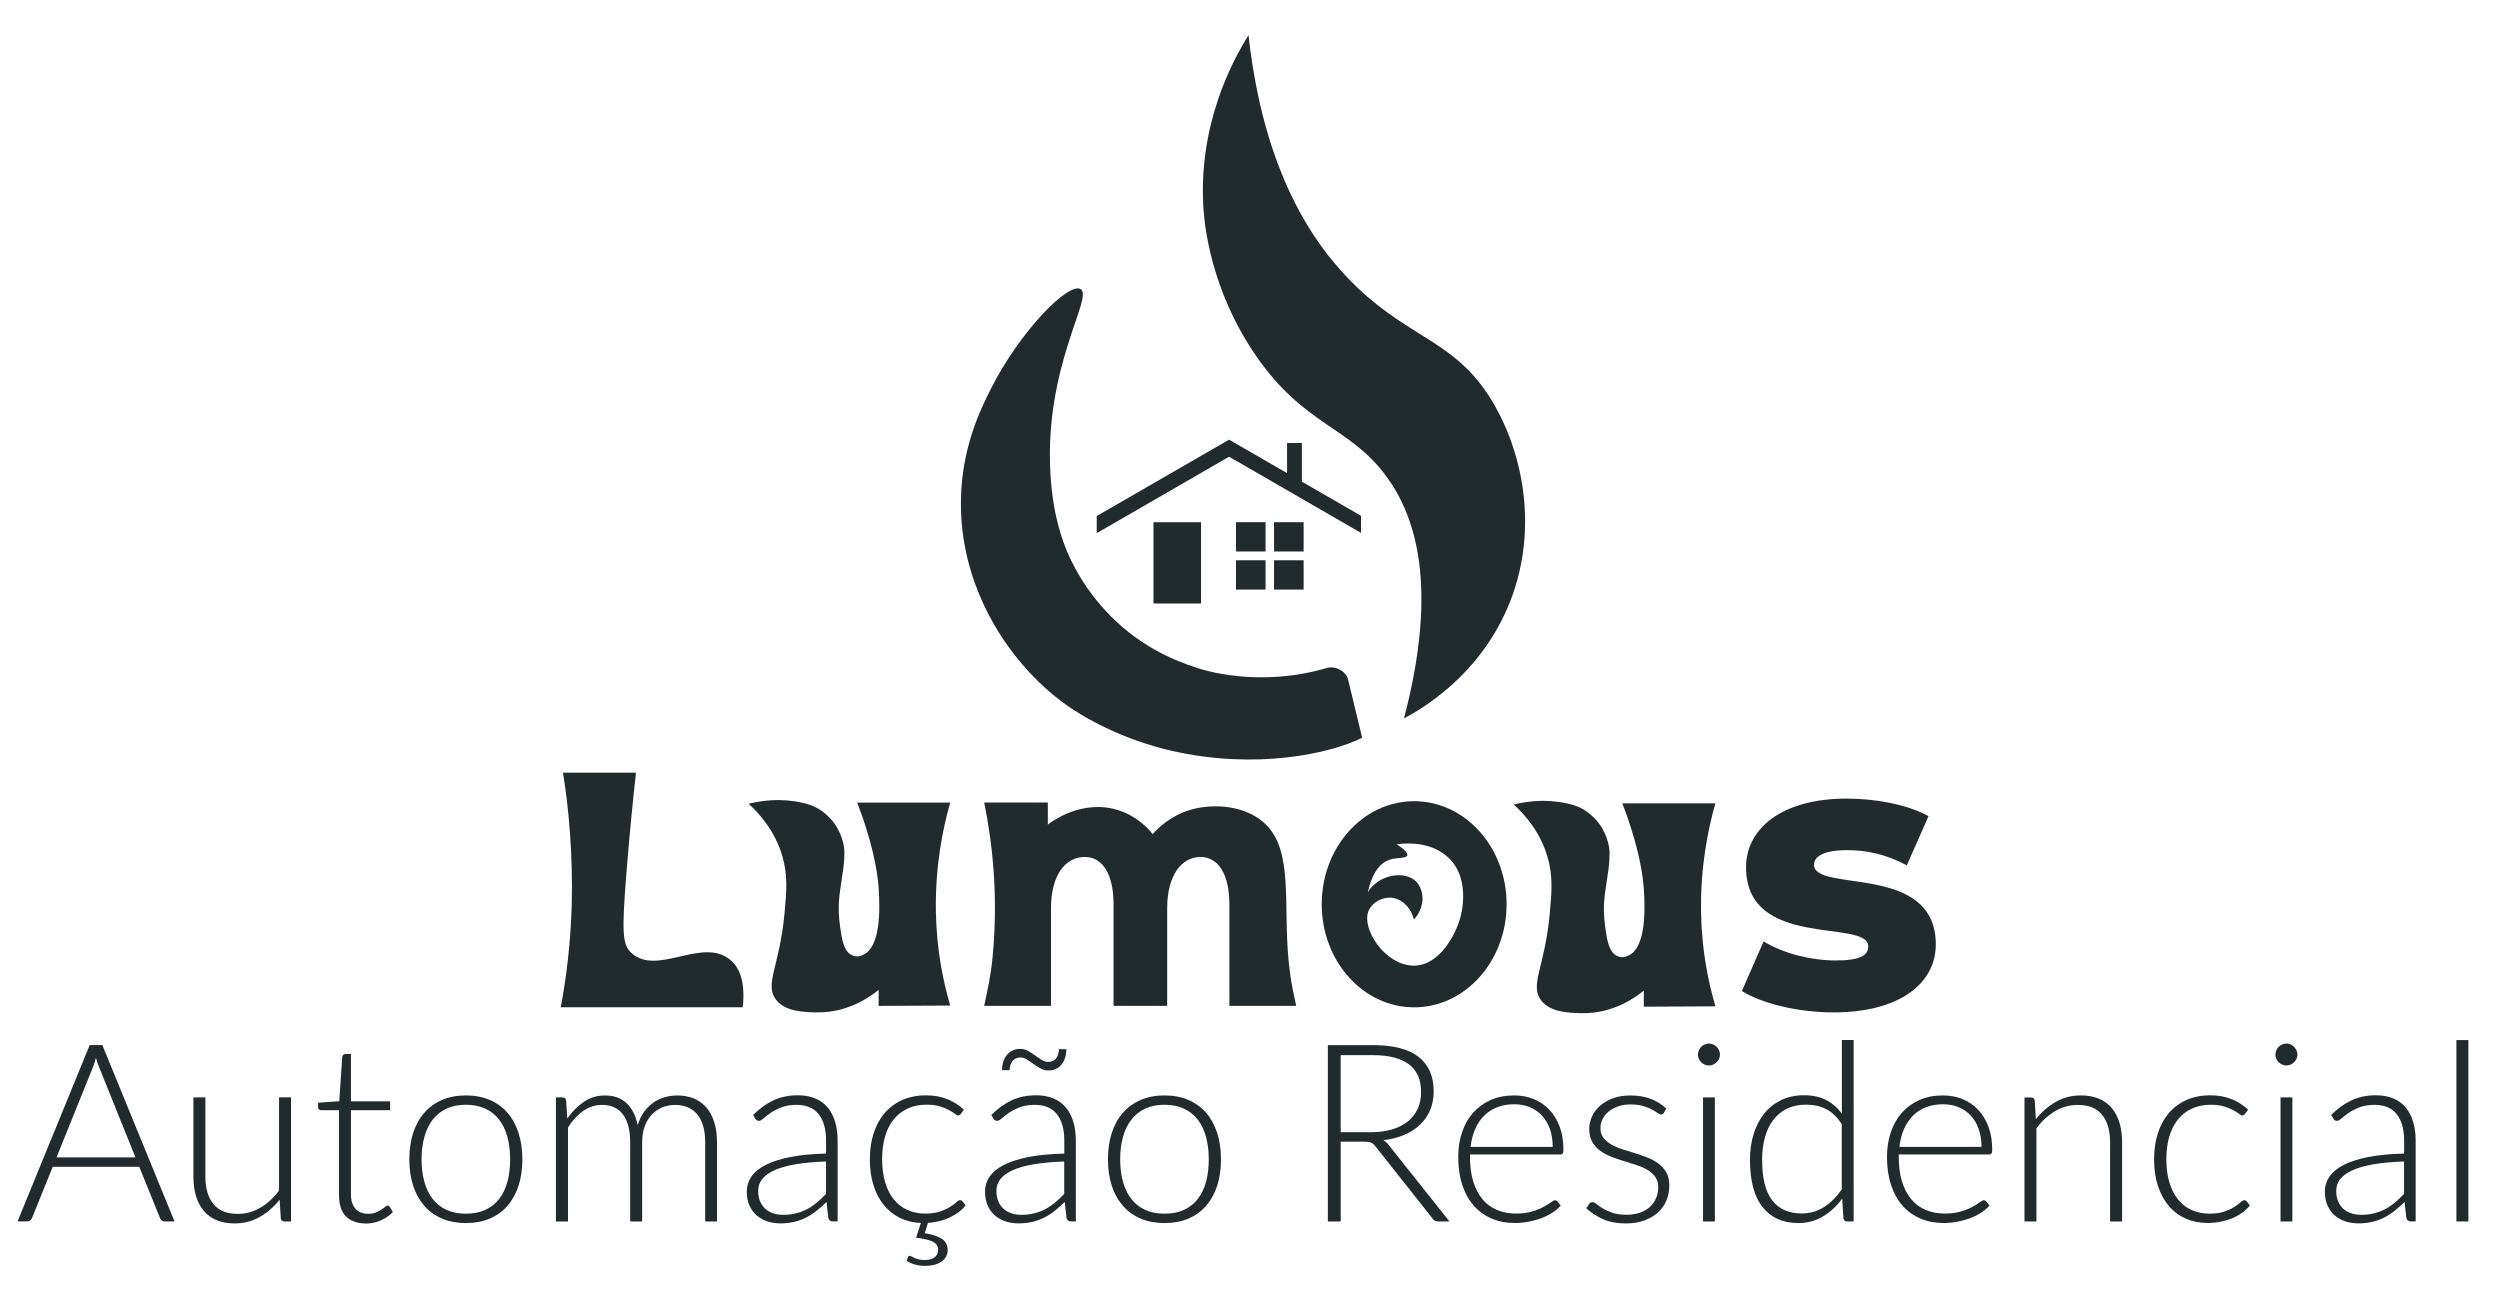
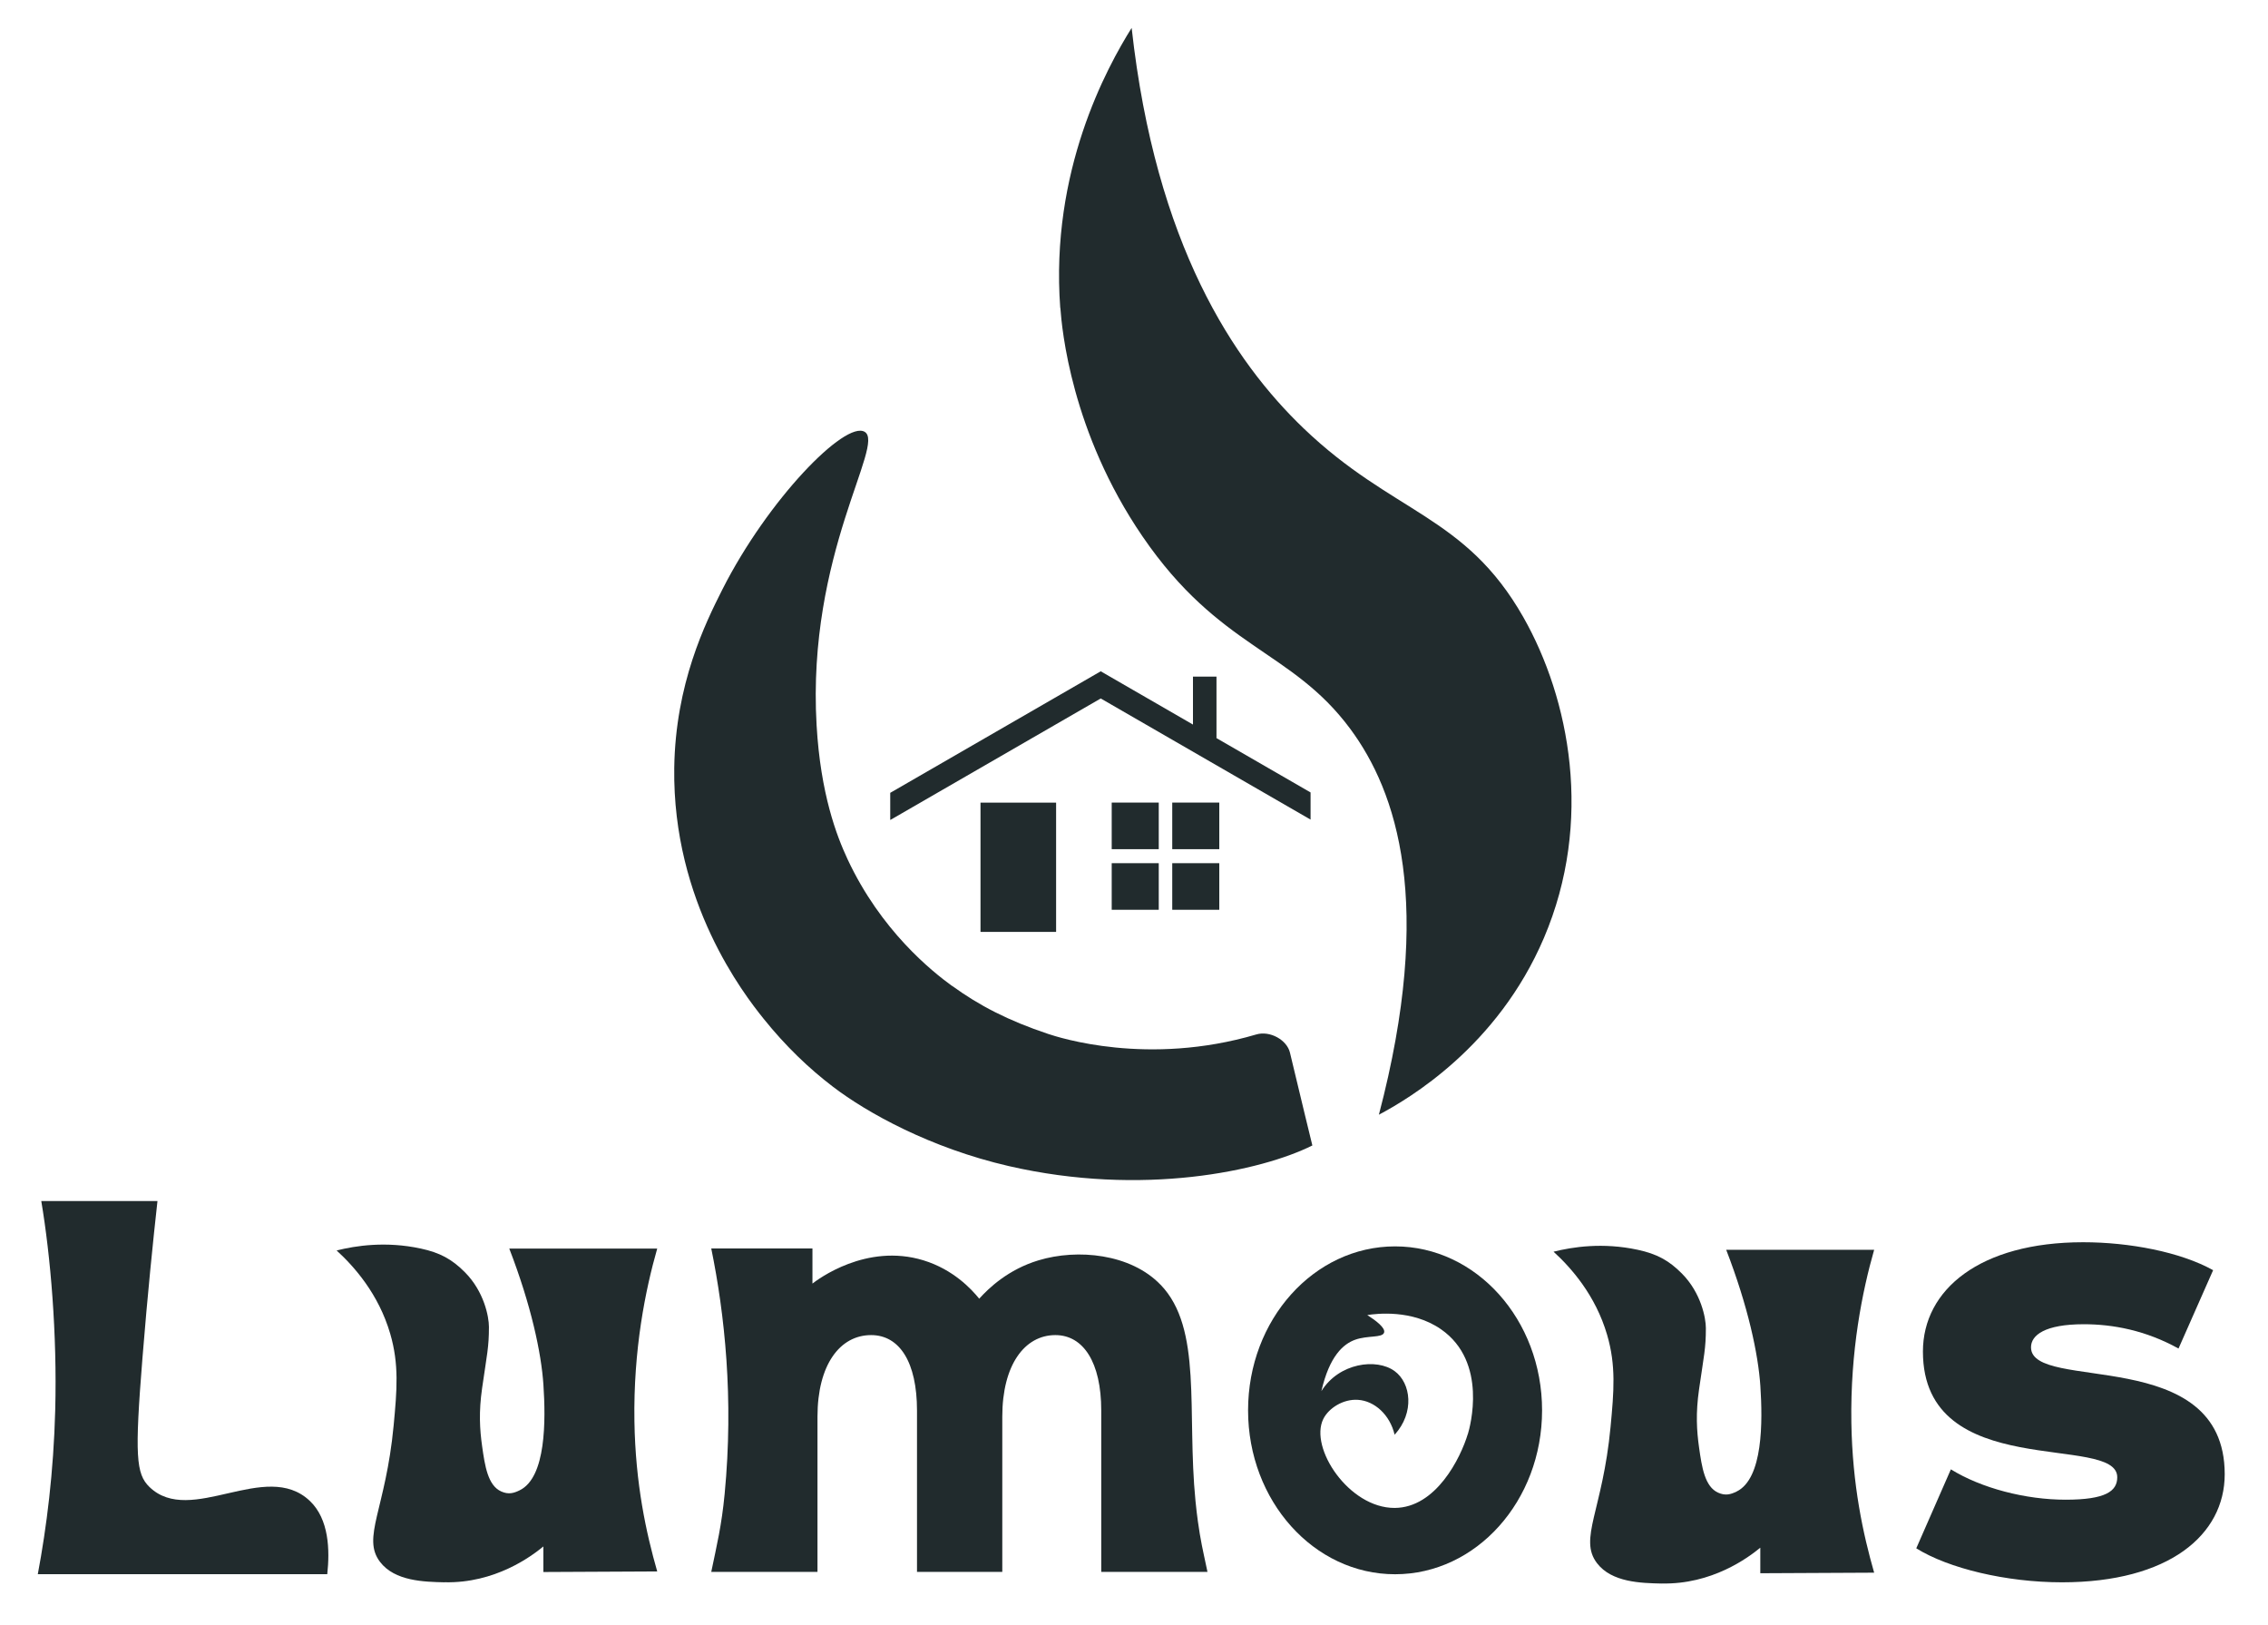
- <svg xmlns="http://www.w3.org/2000/svg" id="LOGOTIPO_VERT_P" viewBox="0 0 710 370">
+ <svg xmlns="http://www.w3.org/2000/svg" id="LOGOTIPO_VERT_P" viewBox="0 0 405 290">
  <defs>
    <style>
      .cls-1 {
        fill: #212b2d;
        stroke-width: 0px;
      }
    </style>
  </defs>
  <g id="LOGOTIPO_LUMOUS">
-     <g id="LOGOTIPO">
-       <path class="cls-1" d="M401.62,227.54c-14.5,0-26.25,13.1-26.25,29.27s11.75,29.27,26.25,29.27,26.25-13.1,26.25-29.27-11.75-29.27-26.25-29.27ZM414.62,261.01c-1.3,4.32-5.69,13.2-13.08,13.23-8.16.03-15.27-10.73-12.74-15.88.96-1.94,3.56-3.6,6.2-3.42,2.96.19,5.7,2.67,6.54,6.23,3.6-3.96,2.92-9.23,0-11.36-3.22-2.36-9.94-1.48-13.08,3.58,1.44-6.29,3.93-8.43,6.03-9.18,2.23-.8,4.81-.31,5.16-1.25.32-.85-1.48-2.19-2.99-3.16,1.63-.25,7.99-1.04,13.15,2.53,8.44,5.85,5.17,17.52,4.82,18.68Z" />
-       <path class="cls-1" d="M231.91,287.52c-3.64-.08-8.92-.19-11.55-3.65-3.3-4.34,1.02-9.4,2.43-24.32.6-6.35.99-10.95-.61-16.42-2.08-7.12-6.46-12.02-9.57-14.86,3.39-.85,8.78-1.69,15.04-.34,3.4.73,5.57,1.9,7.9,4.26,3.39,3.43,4.26,7.9,4.26,9.73,0,3.65-.34,4.81-1.22,10.94-.61,4.26-.42,7.35,0,10.34.5,3.56,1.03,7.04,3.42,8.1,1.28.57,2.21.32,3.27-.2,4.76-2.3,4.68-12.51,4.26-18.85-.38-5.7-2.19-14.2-6.1-24.32h26.42c-2.12,7.42-4.27,18.03-4.07,30.83.18,11.2,2.1,19.94,4.07,26.82-6.78.03-13.55.06-20.33.1v-4.56c-2.19,1.8-8.64,6.59-17.63,6.39Z" />
-       <path class="cls-1" d="M449.22,287.74c-3.64-.08-8.92-.19-11.55-3.65-3.3-4.34,1.02-9.4,2.43-24.32.6-6.35.99-10.95-.61-16.42-2.08-7.12-6.46-12.02-9.57-14.86,3.39-.85,8.78-1.69,15.04-.34,3.4.73,5.57,1.9,7.9,4.26,3.39,3.43,4.26,7.9,4.26,9.73,0,3.65-.34,4.81-1.22,10.94-.61,4.26-.42,7.35,0,10.34.5,3.56,1.03,7.04,3.42,8.1,1.28.57,2.21.32,3.27-.2,4.76-2.3,4.68-12.51,4.26-18.85-.38-5.7-2.19-14.2-6.1-24.32h26.42c-2.12,7.42-4.27,18.03-4.07,30.83.18,11.2,2.1,19.94,4.07,26.82-6.78.03-13.55.06-20.33.1v-4.56c-2.19,1.8-8.64,6.59-17.63,6.39Z" />
-       <path class="cls-1" d="M359.75,234.39c7.53,7.81,4.65,22.57,6.23,38.61.27,2.75.61,4.94.77,5.89.47,2.8.98,4.8,1.37,6.77h-18.97v-28.82c0-8.58-3.19-13.46-8.19-13.46-5.49,0-9.48,5.32-9.48,14.56v27.72h-15.23v-28.82c0-8.58-3.09-13.46-8.19-13.46-5.59,0-9.58,5.32-9.58,14.56v27.72h-18.97c1.01-4.86,1.85-8.27,2.39-13.91,1.64-17.11.01-32.08-2.39-43.84h18.07v6.27c.93-.72,9.6-7.28,19.82-4.15,5.32,1.63,8.57,5.13,9.96,6.85,1.69-1.88,5.18-5.22,10.59-6.85,6.97-2.11,16.46-1.18,21.79,4.36Z" />
-       <path class="cls-1" d="M494.69,281.45l6.18-14.1c5.42,3.36,13.34,5.42,20.49,5.42s9.22-1.52,9.22-4.01c0-7.92-34.7,1.08-34.7-22.44,0-11.06,10.19-19.52,28.62-19.52,8.24,0,17.35,1.73,23.2,4.99l-6.18,13.99c-5.86-3.25-11.71-4.34-16.91-4.34-6.94,0-9.43,1.95-9.43,4.12,0,8.13,34.59-.65,34.59,22.66,0,10.84-9.97,19.3-29.06,19.3-9.98,0-20.28-2.49-26.02-6.07Z" />
-       <path class="cls-1" d="M159.88,219.44h20.74c-.79,7.13-1.77,16.68-2.68,28.02-1.4,17.43-1.16,20.71,1.25,23.04,7.36,7.12,20.75-5,28.64,2.49,3.43,3.26,3.58,8.77,3.11,13.08h-51.68c1.57-8.36,2.82-18.21,3.11-29.27.36-13.68-.84-27.55-2.49-37.36Z" />
-     </g>
-     <g id="SIMBOLO">
-       <g id="FIRE_SIMBOLO">
-         <path id="FIRE_2" class="cls-1" d="M341.83,59.98c-1.82-24.47,8.32-42.91,12.75-50,4.29,38.77,18.27,59.59,30.73,71.52,15.95,15.27,28.83,15.43,39.21,33.69,8.27,14.56,12.57,36.45,3.68,57.28-8.3,19.45-24.15,28.73-29.47,31.56,9.92-37.76,3.22-57.67-5.14-68.93-10.5-14.14-23.3-14.19-37.06-34.31-12.77-18.66-14.41-37.11-14.68-40.81Z" />
-         <path id="FIRE_1" class="cls-1" d="M322.51,181.04c-3.58-2.6-12.71-9.86-18.68-22.67-1.9-4.08-4.8-11.55-5.51-23.89-1.76-30.61,12.34-50.17,8.58-52.38-3.47-2.04-17.26,12.05-25.42,28.18-3.02,5.98-8.37,16.81-8.58,31.86-.32,23.96,12.45,40.38,15.93,44.72,3.94,4.91,8.12,8.91,12.43,12.19,6.11,4.66,17.4,10.93,31.37,14.15,23.92,5.51,45.15.86,54.22-3.68,0,0-2.25-9.2-4-16.57-.54-2.28-3.58-3.97-6.01-3.25-19.4,5.73-35.32.52-37.16-.09-7.17-2.39-12.38-5.11-17.15-8.58Z" />
+     <g>
+       <g id="LOGOTIPO">
+         <path class="cls-1" d="M249.12,222.54c-14.5,0-26.25,13.1-26.25,29.27s11.75,29.27,26.25,29.27,26.25-13.1,26.25-29.27-11.75-29.27-26.25-29.27ZM262.12,256.01c-1.3,4.32-5.69,13.2-13.08,13.23-8.16.03-15.27-10.73-12.74-15.88.96-1.94,3.56-3.6,6.2-3.42,2.96.19,5.7,2.67,6.54,6.23,3.6-3.96,2.92-9.23,0-11.36-3.22-2.36-9.94-1.48-13.08,3.58,1.44-6.29,3.93-8.43,6.03-9.18,2.23-.8,4.81-.31,5.16-1.25.32-.85-1.48-2.19-2.99-3.16,1.63-.25,7.99-1.04,13.15,2.53,8.44,5.85,5.17,17.52,4.82,18.68Z" />
+         <path class="cls-1" d="M79.41,282.52c-3.64-.08-8.92-.19-11.55-3.65-3.3-4.34,1.02-9.4,2.43-24.32.6-6.35.99-10.95-.61-16.42-2.08-7.12-6.46-12.02-9.57-14.86,3.39-.85,8.78-1.69,15.04-.34,3.4.73,5.57,1.9,7.9,4.26,3.39,3.43,4.26,7.9,4.26,9.73,0,3.65-.34,4.81-1.22,10.94-.61,4.26-.42,7.35,0,10.34.5,3.56,1.03,7.04,3.42,8.1,1.28.57,2.21.32,3.27-.2,4.76-2.3,4.68-12.51,4.26-18.85-.38-5.7-2.19-14.2-6.1-24.32h26.42c-2.12,7.42-4.27,18.03-4.07,30.83.18,11.2,2.1,19.94,4.07,26.82-6.78.03-13.55.06-20.33.1v-4.56c-2.19,1.8-8.64,6.59-17.63,6.39Z" />
+         <path class="cls-1" d="M296.72,282.74c-3.64-.08-8.92-.19-11.55-3.65-3.3-4.34,1.02-9.4,2.43-24.32.6-6.35.99-10.95-.61-16.42-2.08-7.12-6.46-12.02-9.57-14.86,3.39-.85,8.78-1.69,15.04-.34,3.4.73,5.57,1.9,7.9,4.26,3.39,3.43,4.26,7.9,4.26,9.73,0,3.65-.34,4.81-1.22,10.94-.61,4.26-.42,7.35,0,10.34.5,3.56,1.03,7.04,3.42,8.1,1.28.57,2.21.32,3.27-.2,4.76-2.3,4.68-12.51,4.26-18.85-.38-5.7-2.19-14.2-6.1-24.32h26.42c-2.12,7.42-4.27,18.03-4.07,30.83.18,11.2,2.1,19.94,4.07,26.82-6.78.03-13.55.06-20.33.1v-4.56c-2.19,1.8-8.64,6.59-17.63,6.39Z" />
+         <path class="cls-1" d="M207.25,229.39c7.53,7.81,4.65,22.57,6.23,38.61.27,2.75.61,4.94.77,5.89.47,2.8.98,4.8,1.37,6.77h-18.97v-28.82c0-8.58-3.19-13.46-8.19-13.46-5.49,0-9.48,5.32-9.48,14.56v27.72h-15.23v-28.82c0-8.58-3.09-13.46-8.19-13.46-5.59,0-9.58,5.32-9.58,14.56v27.72h-18.97c1.01-4.86,1.85-8.27,2.39-13.91,1.64-17.11.01-32.08-2.39-43.84h18.07v6.27c.93-.72,9.6-7.28,19.82-4.15,5.32,1.63,8.57,5.13,9.96,6.85,1.69-1.88,5.18-5.22,10.59-6.85,6.97-2.11,16.46-1.18,21.79,4.36Z" />
+         <path class="cls-1" d="M342.19,276.45l6.18-14.1c5.42,3.36,13.34,5.42,20.49,5.42s9.22-1.52,9.22-4.01c0-7.92-34.7,1.08-34.7-22.44,0-11.06,10.19-19.52,28.62-19.52,8.24,0,17.35,1.73,23.2,4.99l-6.18,13.99c-5.86-3.25-11.71-4.34-16.91-4.34-6.94,0-9.43,1.95-9.43,4.12,0,8.13,34.59-.65,34.59,22.66,0,10.84-9.97,19.3-29.06,19.3-9.98,0-20.28-2.49-26.02-6.07Z" />
+         <path class="cls-1" d="M7.38,214.44h20.74c-.79,7.13-1.77,16.68-2.68,28.02-1.4,17.43-1.16,20.71,1.25,23.04,7.36,7.12,20.75-5,28.64,2.49,3.43,3.26,3.58,8.77,3.11,13.08H6.75c1.57-8.36,2.82-18.21,3.11-29.27.36-13.68-.84-27.55-2.49-37.36Z" />
      </g>
-       <g id="HOME_SIMBOLO">
-         <polygon id="TELHADO" class="cls-1" points="349.06 129.71 386.53 151.34 386.53 146.49 369.73 136.79 369.73 125.81 365.53 125.81 365.53 134.37 349.06 124.86 311.47 146.56 311.47 146.56 311.47 151.37 311.51 151.39 349.06 129.71" />
-         <rect id="PORTA" class="cls-1" x="327.59" y="148.31" width="13.5" height="23.08" />
-         <g id="JANELAS">
-           <rect id="JANELA_4" class="cls-1" x="361.83" y="148.3" width="8.4" height="8.32" />
-           <rect id="JANELA_3" class="cls-1" x="351.02" y="148.3" width="8.4" height="8.32" />
-           <rect id="JANELA_2" class="cls-1" x="361.83" y="159.12" width="8.4" height="8.32" />
-           <rect id="JANELA_1" class="cls-1" x="351.02" y="159.12" width="8.4" height="8.32" />
+       <g id="SIMBOLO">
+         <g id="FIRE_SIMBOLO">
+           <path id="FIRE_2" class="cls-1" d="M189.33,54.98c-1.82-24.47,8.32-42.91,12.75-50,4.29,38.77,18.27,59.59,30.73,71.52,15.95,15.27,28.83,15.43,39.21,33.69,8.27,14.56,12.57,36.45,3.68,57.28-8.3,19.45-24.15,28.73-29.47,31.56,9.92-37.76,3.22-57.67-5.14-68.93-10.5-14.14-23.3-14.19-37.06-34.31-12.77-18.66-14.41-37.11-14.68-40.81Z" />
+           <path id="FIRE_1" class="cls-1" d="M170.01,176.04c-3.58-2.6-12.71-9.86-18.68-22.67-1.9-4.08-4.8-11.55-5.51-23.89-1.76-30.61,12.34-50.17,8.58-52.38-3.47-2.04-17.26,12.05-25.42,28.18-3.02,5.98-8.37,16.81-8.58,31.86-.32,23.96,12.45,40.38,15.93,44.72,3.94,4.91,8.12,8.91,12.43,12.19,6.11,4.66,17.4,10.93,31.37,14.15,23.92,5.51,45.15.86,54.22-3.68,0,0-2.25-9.2-4-16.57-.54-2.28-3.58-3.97-6.01-3.25-19.4,5.73-35.32.52-37.16-.09-7.17-2.39-12.38-5.11-17.15-8.58Z" />
+         </g>
+         <g id="HOME_SIMBOLO">
+           <polygon id="TELHADO" class="cls-1" points="196.56 124.71 234.03 146.34 234.03 141.49 217.23 131.79 217.23 120.81 213.03 120.81 213.03 129.37 196.56 119.86 158.97 141.56 158.97 141.56 158.97 146.37 159.01 146.39 196.56 124.71" />
+           <rect id="PORTA" class="cls-1" x="175.09" y="143.31" width="13.5" height="23.08" />
+           <g id="JANELAS">
+             <rect id="JANELA_4" class="cls-1" x="209.33" y="143.3" width="8.4" height="8.32" />
+             <rect id="JANELA_3" class="cls-1" x="198.52" y="143.3" width="8.4" height="8.32" />
+             <rect id="JANELA_2" class="cls-1" x="209.33" y="154.12" width="8.4" height="8.32" />
+             <rect id="JANELA_1" class="cls-1" x="198.52" y="154.12" width="8.4" height="8.32" />
+           </g>
        </g>
      </g>
    </g>
-     <g>
-       <path class="cls-1" d="M49.55,346.89h-2.8c-.33,0-.6-.09-.81-.27-.21-.18-.38-.41-.5-.69l-5.88-14.55H14.97l-5.88,14.55c-.09.26-.26.48-.5.67-.24.19-.52.28-.85.28h-2.76l20.5-50.09h3.58l20.5,50.09ZM38.47,328.69l-10.2-25.31c-.35-.83-.7-1.82-1.03-2.97-.14.57-.29,1.1-.46,1.61-.17.51-.34.97-.53,1.4l-10.2,25.28h22.41Z" />
-       <path class="cls-1" d="M82.65,311.67v35.22h-1.88c-.59,0-.93-.31-1.03-.92l-.32-5.24c-1.63,2.03-3.51,3.66-5.65,4.88-2.14,1.23-4.51,1.84-7.13,1.84-1.96,0-3.67-.31-5.13-.92-1.46-.61-2.68-1.5-3.65-2.66s-1.7-2.55-2.19-4.18c-.5-1.63-.74-3.47-.74-5.52v-22.51h3.4v22.51c0,3.3.76,5.89,2.27,7.77,1.51,1.88,3.81,2.81,6.9,2.81,2.29,0,4.43-.58,6.42-1.75,1.99-1.17,3.77-2.79,5.33-4.87v-26.48h3.4Z" />
-       <path class="cls-1" d="M103.86,347.46c-2.38,0-4.24-.66-5.58-1.98-1.33-1.32-2-3.36-2-6.12v-24.07h-5.06c-.26,0-.47-.07-.64-.21s-.25-.34-.25-.6v-1.31l6.02-.42.85-12.6c.05-.21.14-.4.28-.57s.34-.25.6-.25h1.59v13.45h11.12v2.51h-11.12v23.9c0,.97.12,1.8.37,2.5.25.7.59,1.27,1.03,1.72.44.45.95.78,1.54.99.59.21,1.23.32,1.91.32.85,0,1.58-.12,2.2-.37.61-.25,1.14-.52,1.59-.81.45-.29.81-.57,1.1-.81.28-.25.51-.37.67-.37.19,0,.38.12.57.35l.92,1.49c-.9.99-2.04,1.79-3.42,2.39-1.38.6-2.81.9-4.3.9Z" />
-       <path class="cls-1" d="M132.32,311.1c2.52,0,4.78.43,6.78,1.29s3.68,2.08,5.04,3.66c1.37,1.58,2.41,3.49,3.13,5.72s1.08,4.73,1.08,7.49-.36,5.25-1.08,7.47c-.72,2.22-1.76,4.12-3.13,5.7-1.37,1.58-3.05,2.8-5.04,3.65s-4.25,1.27-6.78,1.27-4.79-.42-6.78-1.27c-2-.85-3.68-2.06-5.06-3.65s-2.43-3.48-3.15-5.7c-.72-2.22-1.08-4.71-1.08-7.47s.36-5.26,1.08-7.49c.72-2.23,1.77-4.14,3.15-5.72,1.38-1.58,3.07-2.8,5.06-3.66,1.99-.86,4.25-1.29,6.78-1.29ZM132.32,344.69c2.1,0,3.93-.36,5.5-1.08s2.88-1.75,3.93-3.1c1.05-1.34,1.83-2.97,2.35-4.87.52-1.9.78-4.03.78-6.39s-.26-4.46-.78-6.37c-.52-1.91-1.3-3.55-2.35-4.9-1.05-1.36-2.36-2.4-3.93-3.13s-3.4-1.1-5.5-1.1-3.94.37-5.5,1.1c-1.57.73-2.88,1.78-3.93,3.13-1.05,1.36-1.84,2.99-2.37,4.9-.53,1.91-.8,4.04-.8,6.37s.27,4.49.8,6.39c.53,1.9,1.32,3.52,2.37,4.87,1.05,1.35,2.36,2.38,3.93,3.1,1.57.72,3.4,1.08,5.5,1.08Z" />
-       <path class="cls-1" d="M157.88,346.89v-35.22h1.88c.59,0,.93.3,1.03.89l.32,5.1c1.37-1.96,2.94-3.54,4.71-4.74,1.77-1.2,3.76-1.81,5.98-1.81,2.57,0,4.63.74,6.18,2.23,1.54,1.49,2.59,3.55,3.13,6.2.42-1.44,1.02-2.69,1.79-3.75.77-1.06,1.65-1.94,2.64-2.64s2.07-1.21,3.24-1.54c1.17-.33,2.37-.5,3.59-.5,1.75,0,3.32.29,4.71.87,1.39.58,2.57,1.43,3.54,2.57.97,1.13,1.71,2.53,2.23,4.18.52,1.65.78,3.54.78,5.66v22.51h-3.36v-22.51c0-3.45-.74-6.07-2.23-7.88-1.49-1.81-3.61-2.71-6.37-2.71-1.23,0-2.4.22-3.52.67-1.12.45-2.11,1.12-2.97,2-.86.89-1.55,1.99-2.05,3.31s-.76,2.86-.76,4.6v22.51h-3.4v-22.51c0-3.42-.68-6.04-2.04-7.86-1.36-1.82-3.34-2.73-5.96-2.73-1.91,0-3.68.57-5.31,1.7-1.63,1.13-3.08,2.7-4.35,4.71v26.69h-3.4Z" />
-       <path class="cls-1" d="M213.88,316.66c1.84-1.84,3.78-3.23,5.81-4.18,2.03-.94,4.33-1.42,6.9-1.42,1.89,0,3.54.3,4.96.9,1.42.6,2.59,1.46,3.52,2.58s1.63,2.48,2.11,4.07c.47,1.59.71,3.37.71,5.33v22.94h-1.34c-.71,0-1.15-.33-1.31-.99l-.5-4.53c-.97.94-1.93,1.79-2.89,2.55-.96.76-1.95,1.39-2.99,1.91-1.04.52-2.16.92-3.36,1.2-1.2.28-2.53.42-3.96.42-1.2,0-2.37-.18-3.5-.53-1.13-.35-2.14-.9-3.03-1.63-.89-.73-1.59-1.67-2.12-2.81-.53-1.14-.8-2.52-.8-4.12,0-1.49.42-2.87,1.27-4.14s2.18-2.38,4-3.33c1.82-.94,4.15-1.7,6.99-2.27,2.84-.57,6.26-.9,10.25-.99v-3.68c0-3.26-.7-5.76-2.11-7.52-1.4-1.76-3.49-2.64-6.25-2.64-1.7,0-3.15.24-4.34.71-1.19.47-2.2.99-3.03,1.56s-1.5,1.09-2.02,1.56c-.52.47-.96.71-1.31.71-.26,0-.47-.06-.64-.18-.17-.12-.31-.27-.42-.46l-.6-1.03ZM234.59,329.86c-3.35.12-6.24.38-8.66.8-2.42.41-4.41.97-5.98,1.68-1.57.71-2.73,1.55-3.49,2.53-.76.98-1.13,2.09-1.13,3.35,0,1.18.19,2.2.58,3.06.39.86.91,1.57,1.56,2.12.65.55,1.4.96,2.25,1.22s1.73.39,2.66.39c1.37,0,2.62-.15,3.77-.44s2.21-.71,3.19-1.24c.98-.53,1.89-1.16,2.74-1.89s1.69-1.52,2.51-2.37v-9.2Z" />
-       <path class="cls-1" d="M274.2,342.36c-1.02,1.32-2.46,2.43-4.32,3.33-1.86.9-3.98,1.44-6.34,1.63l-.92,2.9c2.15.35,3.77.89,4.87,1.61,1.1.72,1.65,1.78,1.65,3.17,0,.71-.16,1.35-.48,1.91-.32.57-.77,1.04-1.34,1.43s-1.27.68-2.07.88c-.8.2-1.68.3-2.62.3s-1.91-.14-2.83-.41c-.92-.27-1.69-.63-2.3-1.08l.35-.99c.14-.26.33-.39.57-.39.12,0,.28.06.48.19.2.13.46.27.78.41s.71.28,1.19.41c.47.13,1.05.19,1.74.19,1.23,0,2.17-.26,2.83-.78.66-.52.99-1.22.99-2.09,0-.59-.15-1.09-.46-1.49-.31-.4-.74-.73-1.29-.97s-1.22-.45-1.98-.6c-.77-.15-1.61-.29-2.53-.41l1.35-4.18c-2.15-.09-4.11-.57-5.88-1.42-1.77-.85-3.29-2.05-4.57-3.59s-2.27-3.42-2.97-5.61c-.71-2.19-1.06-4.68-1.06-7.47s.35-5.14,1.06-7.36,1.75-4.13,3.12-5.74c1.37-1.6,3.04-2.85,5.01-3.73,1.97-.88,4.23-1.33,6.78-1.33,2.29,0,4.32.37,6.09,1.1,1.77.73,3.32,1.72,4.64,2.97l-.88,1.2c-.12.12-.23.22-.34.3-.11.08-.25.12-.44.12-.24,0-.55-.16-.96-.48-.4-.32-.94-.67-1.63-1.04-.68-.38-1.54-.73-2.57-1.04-1.03-.32-2.27-.48-3.73-.48-2.03,0-3.83.36-5.4,1.08-1.57.72-2.9,1.75-3.98,3.1-1.08,1.34-1.91,2.97-2.46,4.88-.55,1.91-.83,4.06-.83,6.44s.29,4.67.87,6.58c.58,1.91,1.4,3.52,2.46,4.83,1.06,1.31,2.35,2.31,3.86,2.99,1.51.68,3.19,1.03,5.03,1.03,1.7,0,3.12-.2,4.27-.6,1.14-.4,2.09-.84,2.83-1.31.74-.47,1.33-.91,1.75-1.31s.78-.6,1.06-.6.52.12.71.35l.89,1.13Z" />
-       <path class="cls-1" d="M281.53,316.66c1.84-1.84,3.78-3.23,5.81-4.18,2.03-.94,4.33-1.42,6.9-1.42,1.89,0,3.54.3,4.96.9,1.42.6,2.59,1.46,3.52,2.58.93,1.12,1.63,2.48,2.11,4.07.47,1.59.71,3.37.71,5.33v22.94h-1.34c-.71,0-1.15-.33-1.31-.99l-.5-4.53c-.97.94-1.93,1.79-2.88,2.55-.96.76-1.95,1.39-2.99,1.91-1.04.52-2.16.92-3.36,1.2-1.2.28-2.53.42-3.96.42-1.2,0-2.37-.18-3.5-.53-1.13-.35-2.14-.9-3.03-1.63s-1.59-1.67-2.12-2.81-.8-2.52-.8-4.12c0-1.49.42-2.87,1.27-4.14s2.18-2.38,4-3.33c1.82-.94,4.15-1.7,6.99-2.27,2.84-.57,6.26-.9,10.25-.99v-3.68c0-3.26-.7-5.76-2.11-7.52-1.4-1.76-3.49-2.64-6.25-2.64-1.7,0-3.14.24-4.34.71-1.19.47-2.2.99-3.03,1.56s-1.5,1.09-2.02,1.56c-.52.47-.96.71-1.31.71-.26,0-.47-.06-.64-.18-.17-.12-.31-.27-.42-.46l-.6-1.03ZM302.24,329.86c-3.35.12-6.24.38-8.66.8-2.42.41-4.41.97-5.98,1.68s-2.73,1.55-3.49,2.53c-.75.98-1.13,2.09-1.13,3.35,0,1.18.2,2.2.58,3.06.39.86.91,1.57,1.56,2.12.65.55,1.4.96,2.25,1.22s1.74.39,2.66.39c1.37,0,2.62-.15,3.77-.44,1.14-.29,2.21-.71,3.19-1.24.98-.53,1.89-1.16,2.74-1.89s1.69-1.52,2.51-2.37v-9.2ZM297.6,301.58c1.04,0,1.81-.32,2.32-.97.51-.65.78-1.53.83-2.64h2.09c0,.85-.11,1.65-.34,2.39-.22.74-.55,1.39-.99,1.93-.44.54-.97.97-1.61,1.27-.64.31-1.37.46-2.2.46-.78,0-1.51-.2-2.2-.58-.69-.39-1.35-.81-1.98-1.27-.64-.46-1.26-.88-1.86-1.27-.6-.39-1.21-.58-1.82-.58-.99,0-1.75.34-2.28,1.01-.53.67-.81,1.54-.83,2.6h-2.16c0-.85.12-1.65.35-2.39.24-.74.58-1.39,1.03-1.93.45-.54.99-.97,1.63-1.27.64-.31,1.36-.46,2.16-.46s1.55.19,2.23.58,1.34.81,1.97,1.27c.62.46,1.24.88,1.84,1.27s1.21.58,1.82.58Z" />
-       <path class="cls-1" d="M330.73,311.1c2.53,0,4.79.43,6.78,1.29s3.68,2.08,5.04,3.66c1.37,1.58,2.41,3.49,3.13,5.72.72,2.23,1.08,4.73,1.08,7.49s-.36,5.25-1.08,7.47c-.72,2.22-1.76,4.12-3.13,5.7-1.37,1.58-3.05,2.8-5.04,3.65s-4.25,1.27-6.78,1.27-4.79-.42-6.78-1.27c-2-.85-3.68-2.06-5.06-3.65s-2.43-3.48-3.15-5.7c-.72-2.22-1.08-4.71-1.08-7.47s.36-5.26,1.08-7.49c.72-2.23,1.77-4.14,3.15-5.72,1.38-1.58,3.07-2.8,5.06-3.66,1.99-.86,4.25-1.29,6.78-1.29ZM330.73,344.69c2.1,0,3.94-.36,5.5-1.08s2.88-1.75,3.93-3.1c1.05-1.34,1.83-2.97,2.35-4.87.52-1.9.78-4.03.78-6.39s-.26-4.46-.78-6.37c-.52-1.91-1.3-3.55-2.35-4.9-1.05-1.36-2.36-2.4-3.93-3.13s-3.4-1.1-5.5-1.1-3.94.37-5.5,1.1c-1.57.73-2.88,1.78-3.93,3.13-1.05,1.36-1.84,2.99-2.37,4.9-.53,1.91-.8,4.04-.8,6.37s.27,4.49.8,6.39,1.32,3.52,2.37,4.87c1.05,1.35,2.36,2.38,3.93,3.1,1.57.72,3.4,1.08,5.5,1.08Z" />
-       <path class="cls-1" d="M411.66,346.89h-3.12c-.4,0-.74-.06-1.01-.19-.27-.13-.53-.37-.76-.73l-16.07-20.32c-.19-.26-.38-.48-.58-.67-.2-.19-.42-.34-.67-.44-.25-.11-.54-.18-.88-.23-.34-.05-.76-.07-1.26-.07h-6.55v22.66h-3.65v-50.09h12.82c5.76,0,10.07,1.11,12.94,3.34s4.3,5.5,4.3,9.82c0,1.91-.33,3.66-.99,5.24-.66,1.58-1.61,2.97-2.85,4.16s-2.74,2.17-4.5,2.92c-1.76.76-3.73,1.26-5.93,1.52.57.35,1.07.83,1.52,1.42l17.24,21.67ZM389.43,321.54c2.22,0,4.21-.27,5.96-.8,1.76-.53,3.25-1.29,4.46-2.28,1.21-.99,2.14-2.18,2.78-3.58.64-1.39.96-2.96.96-4.71,0-3.56-1.16-6.21-3.49-7.93s-5.72-2.58-10.18-2.58h-9.17v21.88h8.67Z" />
-       <path class="cls-1" d="M417.47,327.88v.67c0,2.64.31,4.97.92,6.97.61,2.01,1.49,3.69,2.62,5.04,1.13,1.36,2.5,2.38,4.11,3.06,1.61.68,3.4,1.03,5.38,1.03,1.77,0,3.3-.19,4.6-.58,1.3-.39,2.39-.83,3.27-1.31.88-.48,1.59-.92,2.11-1.31.52-.39.9-.58,1.13-.58.31,0,.54.12.71.35l.92,1.13c-.57.71-1.32,1.37-2.25,1.98-.93.61-1.97,1.14-3.12,1.58-1.14.44-2.37.79-3.68,1.04-1.31.26-2.62.39-3.95.39-2.41,0-4.6-.42-6.58-1.26-1.98-.84-3.68-2.06-5.1-3.66-1.42-1.61-2.51-3.57-3.27-5.89-.77-2.32-1.15-4.99-1.15-7.98,0-2.53.36-4.86,1.08-6.99.72-2.14,1.76-3.98,3.12-5.52,1.36-1.54,3.02-2.75,4.99-3.63,1.97-.87,4.21-1.31,6.71-1.31,1.98,0,3.82.34,5.52,1.03s3.17,1.68,4.42,2.99,2.24,2.92,2.96,4.83c.72,1.91,1.08,4.11,1.08,6.58,0,.52-.07.87-.21,1.06-.14.19-.38.28-.71.28h-25.63ZM440.97,325.72c0-1.89-.27-3.58-.8-5.08-.53-1.5-1.28-2.77-2.25-3.81-.97-1.04-2.12-1.83-3.45-2.39-1.33-.55-2.8-.83-4.41-.83-1.82,0-3.45.28-4.88.85s-2.68,1.38-3.73,2.44c-1.05,1.06-1.89,2.34-2.53,3.82-.64,1.49-1.06,3.15-1.27,4.99h23.33Z" />
-       <path class="cls-1" d="M472.55,316.02c-.19.33-.46.5-.81.5-.26,0-.59-.15-.99-.44-.4-.29-.94-.62-1.61-.99-.67-.37-1.5-.7-2.5-.99s-2.2-.44-3.61-.44c-1.27,0-2.44.18-3.49.55-1.05.37-1.95.86-2.69,1.47s-1.32,1.33-1.72,2.14c-.4.81-.6,1.67-.6,2.57,0,1.11.28,2.03.85,2.76.57.73,1.3,1.36,2.21,1.88.91.52,1.95.97,3.13,1.34,1.18.38,2.38.76,3.59,1.13,1.21.38,2.41.8,3.59,1.26,1.18.46,2.22,1.03,3.13,1.72.91.68,1.65,1.52,2.21,2.51s.85,2.19.85,3.61c0,1.54-.27,2.96-.81,4.28-.54,1.32-1.34,2.47-2.39,3.43-1.05.97-2.34,1.73-3.88,2.3-1.54.57-3.29.85-5.28.85-2.48,0-4.61-.4-6.41-1.19-1.79-.79-3.4-1.82-4.81-3.1l.78-1.2c.12-.19.25-.33.41-.42.15-.09.36-.14.62-.14.31,0,.68.19,1.12.57.44.38,1.02.79,1.75,1.22s1.63.84,2.71,1.22c1.07.38,2.4.57,3.98.57,1.49,0,2.8-.21,3.93-.62,1.13-.41,2.08-.97,2.83-1.68.75-.71,1.33-1.54,1.72-2.5.39-.96.58-1.96.58-3.03,0-1.18-.28-2.16-.85-2.94-.57-.78-1.31-1.44-2.23-1.98-.92-.54-1.96-1-3.13-1.38-1.17-.38-2.37-.75-3.59-1.13-1.23-.38-2.42-.79-3.59-1.24s-2.21-1.01-3.13-1.7c-.92-.68-1.66-1.52-2.23-2.5s-.85-2.2-.85-3.66c0-1.25.27-2.45.81-3.61.54-1.16,1.32-2.17,2.32-3.04s2.22-1.57,3.66-2.09c1.44-.52,3.06-.78,4.85-.78,2.15,0,4.05.31,5.72.92,1.66.61,3.18,1.56,4.55,2.83l-.71,1.17Z" />
-       <path class="cls-1" d="M488.48,299.52c0,.42-.09.82-.27,1.19-.18.37-.41.69-.69.97s-.61.51-.99.67c-.38.17-.78.25-1.2.25s-.83-.08-1.2-.25c-.38-.17-.71-.39-.99-.67s-.51-.61-.67-.97c-.17-.37-.25-.76-.25-1.19s.08-.83.25-1.22.39-.73.67-1.01.61-.51.99-.67c.38-.16.78-.25,1.2-.25s.83.08,1.2.25c.38.17.71.39.99.67s.51.62.69,1.01.27.8.27,1.22ZM487.02,311.67v35.22h-3.36v-35.22h3.36Z" />
-       <path class="cls-1" d="M526.43,295.38v51.51h-1.84c-.61,0-.97-.31-1.06-.92l-.35-5.56c-1.56,2.12-3.38,3.81-5.45,5.06-2.08,1.25-4.41,1.88-7.01,1.88-4.34,0-7.72-1.5-10.12-4.5s-3.61-7.49-3.61-13.49c0-2.57.34-4.97,1.01-7.2.67-2.23,1.66-4.17,2.96-5.81s2.9-2.93,4.8-3.88c1.9-.94,4.09-1.42,6.57-1.42s4.45.44,6.19,1.31c1.75.87,3.27,2.17,4.57,3.89v-20.89h3.36ZM523.06,319.24c-1.35-2.03-2.84-3.46-4.48-4.28-1.64-.83-3.51-1.24-5.61-1.24s-3.89.38-5.45,1.13c-1.56.76-2.86,1.82-3.91,3.2-1.05,1.38-1.84,3.03-2.37,4.96-.53,1.92-.8,4.04-.8,6.35,0,5.24.96,9.09,2.88,11.56,1.92,2.47,4.7,3.7,8.34,3.7,2.31,0,4.42-.6,6.34-1.81,1.91-1.2,3.6-2.89,5.06-5.06v-18.51Z" />
-       <path class="cls-1" d="M539.24,327.88v.67c0,2.64.31,4.97.92,6.97.61,2.01,1.49,3.69,2.62,5.04,1.13,1.36,2.5,2.38,4.11,3.06,1.61.68,3.4,1.03,5.38,1.03,1.77,0,3.3-.19,4.6-.58,1.3-.39,2.39-.83,3.27-1.31.88-.48,1.59-.92,2.11-1.31.52-.39.9-.58,1.13-.58.31,0,.54.12.71.35l.92,1.13c-.57.71-1.32,1.37-2.25,1.98-.93.61-1.97,1.14-3.12,1.58-1.14.44-2.37.79-3.68,1.04-1.31.26-2.62.39-3.95.39-2.41,0-4.6-.42-6.58-1.26-1.98-.84-3.68-2.06-5.1-3.66-1.42-1.61-2.51-3.57-3.27-5.89-.77-2.32-1.15-4.99-1.15-7.98,0-2.53.36-4.86,1.08-6.99.72-2.14,1.76-3.98,3.12-5.52,1.36-1.54,3.02-2.75,4.99-3.63,1.97-.87,4.21-1.31,6.71-1.31,1.98,0,3.82.34,5.52,1.03s3.17,1.68,4.42,2.99,2.24,2.92,2.96,4.83c.72,1.91,1.08,4.11,1.08,6.58,0,.52-.07.87-.21,1.06-.14.19-.38.28-.71.28h-25.63ZM562.75,325.72c0-1.89-.27-3.58-.8-5.08-.53-1.5-1.28-2.77-2.25-3.81-.97-1.04-2.12-1.83-3.45-2.39-1.33-.55-2.8-.83-4.41-.83-1.82,0-3.45.28-4.88.85s-2.68,1.38-3.73,2.44c-1.05,1.06-1.89,2.34-2.53,3.82-.64,1.49-1.06,3.15-1.27,4.99h23.33Z" />
-       <path class="cls-1" d="M578.18,317.83c1.63-2.03,3.51-3.66,5.65-4.89,2.13-1.23,4.51-1.84,7.13-1.84,1.93,0,3.64.31,5.12.92,1.47.61,2.7,1.5,3.66,2.66.97,1.16,1.7,2.55,2.19,4.18.5,1.63.74,3.47.74,5.52v22.51h-3.4v-22.51c0-3.3-.76-5.89-2.27-7.77-1.51-1.88-3.81-2.81-6.9-2.81-2.29,0-4.43.58-6.42,1.75-2,1.17-3.77,2.79-5.33,4.87v26.48h-3.4v-35.22h1.88c.59,0,.93.3,1.03.89l.32,5.27Z" />
-       <path class="cls-1" d="M637.58,316.37c-.12.12-.23.22-.34.3-.11.08-.25.12-.44.12-.24,0-.56-.16-.96-.48-.4-.32-.94-.67-1.63-1.04-.68-.38-1.54-.73-2.57-1.04-1.03-.32-2.27-.48-3.73-.48-2.03,0-3.83.36-5.4,1.08-1.57.72-2.9,1.75-3.98,3.1-1.09,1.34-1.91,2.97-2.46,4.88-.55,1.91-.83,4.06-.83,6.44s.29,4.67.87,6.58c.58,1.91,1.4,3.52,2.46,4.83,1.06,1.31,2.35,2.31,3.86,2.99,1.51.68,3.19,1.03,5.03,1.03,1.7,0,3.12-.2,4.27-.6,1.14-.4,2.09-.84,2.83-1.31.74-.47,1.33-.91,1.75-1.31s.78-.6,1.06-.6.52.12.71.35l.88,1.13c-.54.71-1.23,1.37-2.05,1.98-.83.61-1.76,1.14-2.8,1.59-1.04.45-2.17.8-3.38,1.04-1.22.25-2.48.37-3.81.37-2.24,0-4.29-.41-6.14-1.22-1.85-.81-3.45-1.99-4.78-3.54-1.33-1.55-2.37-3.44-3.12-5.68s-1.12-4.79-1.12-7.65c0-2.69.35-5.14,1.06-7.36s1.75-4.13,3.12-5.74c1.37-1.6,3.04-2.85,5.01-3.73,1.97-.88,4.23-1.33,6.78-1.33,2.29,0,4.32.37,6.09,1.1,1.77.73,3.32,1.72,4.64,2.97l-.88,1.2Z" />
-       <path class="cls-1" d="M652.48,299.52c0,.42-.09.82-.27,1.19-.18.37-.41.69-.69.97s-.61.51-.99.67c-.38.17-.78.25-1.2.25s-.83-.08-1.2-.25c-.38-.17-.71-.39-.99-.67s-.51-.61-.67-.97c-.17-.37-.25-.76-.25-1.19s.08-.83.25-1.22.39-.73.67-1.01.61-.51.99-.67c.38-.16.78-.25,1.2-.25s.83.08,1.2.25c.38.17.71.39.99.67s.51.62.69,1.01.27.8.27,1.22ZM651.03,311.67v35.22h-3.36v-35.22h3.36Z" />
-       <path class="cls-1" d="M662.04,316.66c1.84-1.84,3.78-3.23,5.81-4.18,2.03-.94,4.33-1.42,6.9-1.42,1.89,0,3.54.3,4.96.9,1.42.6,2.59,1.46,3.52,2.58.93,1.12,1.63,2.48,2.11,4.07.47,1.59.71,3.37.71,5.33v22.94h-1.34c-.71,0-1.15-.33-1.31-.99l-.5-4.53c-.97.94-1.93,1.79-2.88,2.55-.96.76-1.95,1.39-2.99,1.91-1.04.52-2.16.92-3.36,1.2-1.2.28-2.53.42-3.96.42-1.2,0-2.37-.18-3.5-.53-1.13-.35-2.14-.9-3.03-1.63s-1.59-1.67-2.12-2.81-.8-2.52-.8-4.12c0-1.49.42-2.87,1.27-4.14s2.18-2.38,4-3.33c1.82-.94,4.15-1.7,6.99-2.27,2.84-.57,6.26-.9,10.25-.99v-3.68c0-3.26-.7-5.76-2.11-7.52-1.4-1.76-3.49-2.64-6.25-2.64-1.7,0-3.14.24-4.34.71-1.19.47-2.2.99-3.03,1.56s-1.5,1.09-2.02,1.56c-.52.47-.96.71-1.31.71-.26,0-.47-.06-.64-.18-.17-.12-.31-.27-.42-.46l-.6-1.03ZM682.75,329.86c-3.35.12-6.24.38-8.66.8-2.42.41-4.41.97-5.98,1.68-1.57.71-2.73,1.55-3.49,2.53-.76.98-1.13,2.09-1.13,3.35,0,1.18.2,2.2.58,3.06.39.86.91,1.57,1.56,2.12.65.55,1.4.96,2.25,1.22s1.73.39,2.66.39c1.37,0,2.62-.15,3.77-.44,1.14-.29,2.21-.71,3.19-1.24s1.89-1.16,2.74-1.89,1.69-1.52,2.51-2.37v-9.2Z" />
-       <path class="cls-1" d="M701.02,295.38v51.51h-3.4v-51.51h3.4Z" />
-     </g>
  </g>
</svg>
